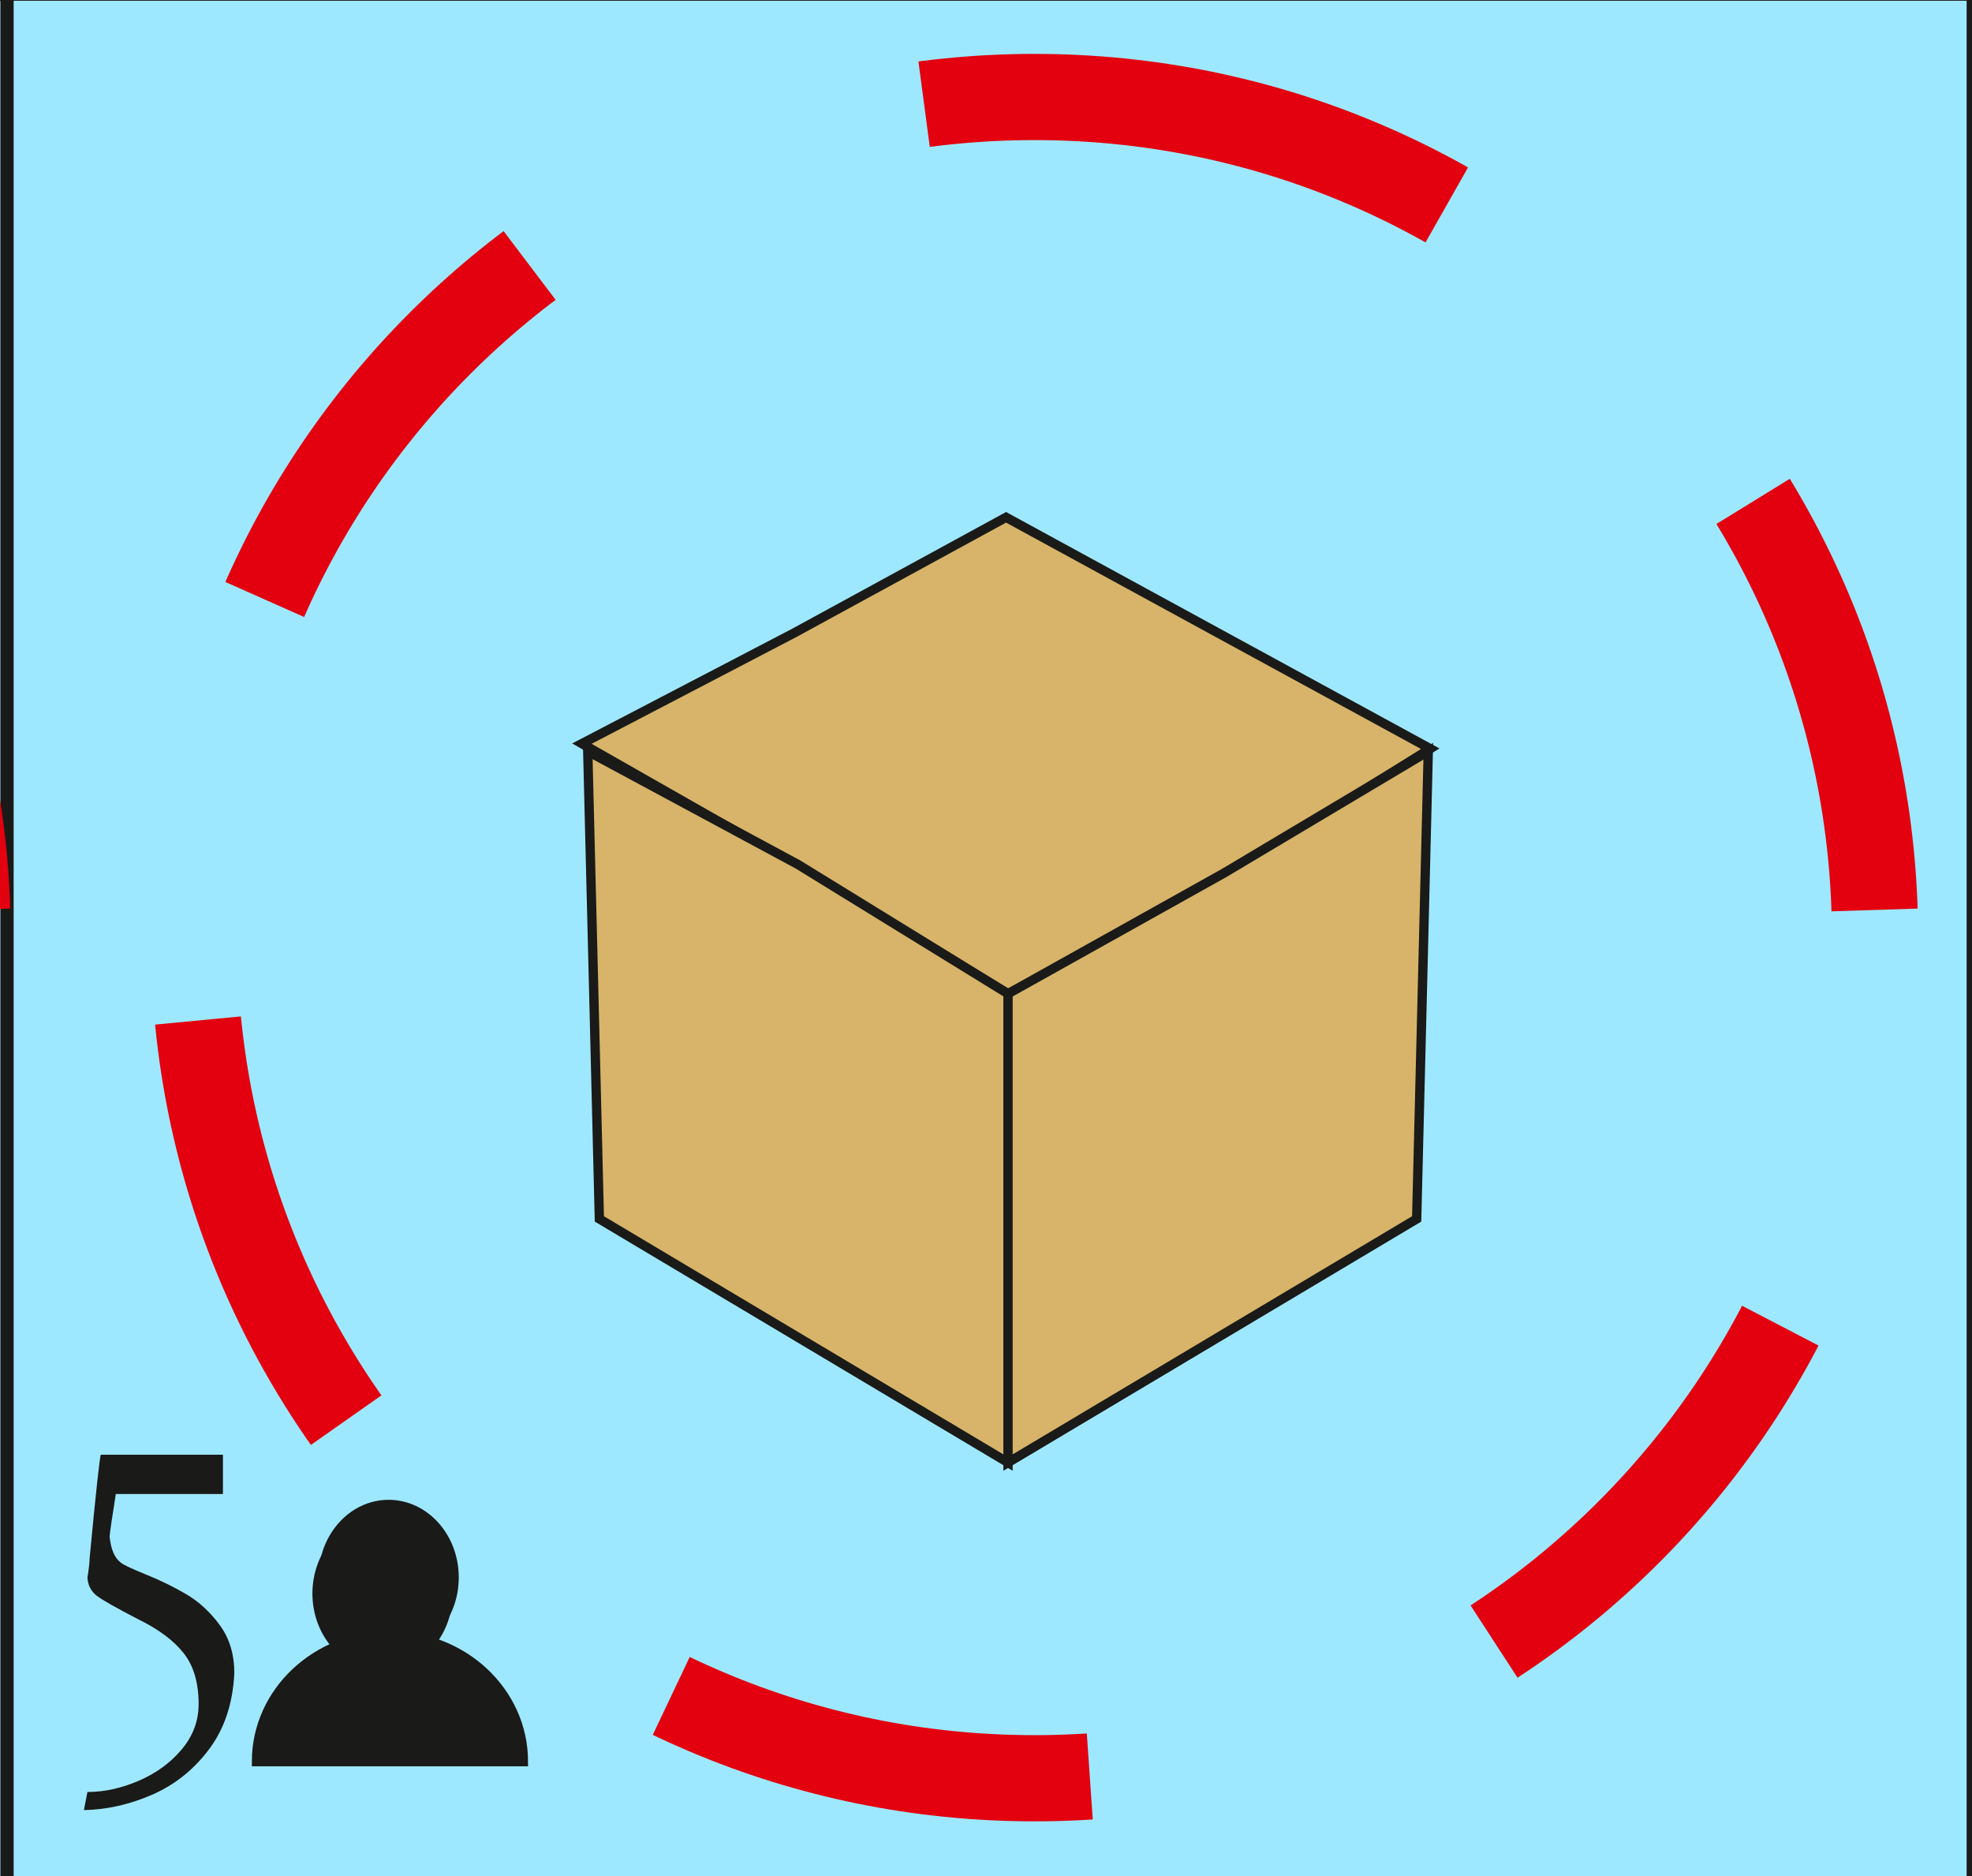
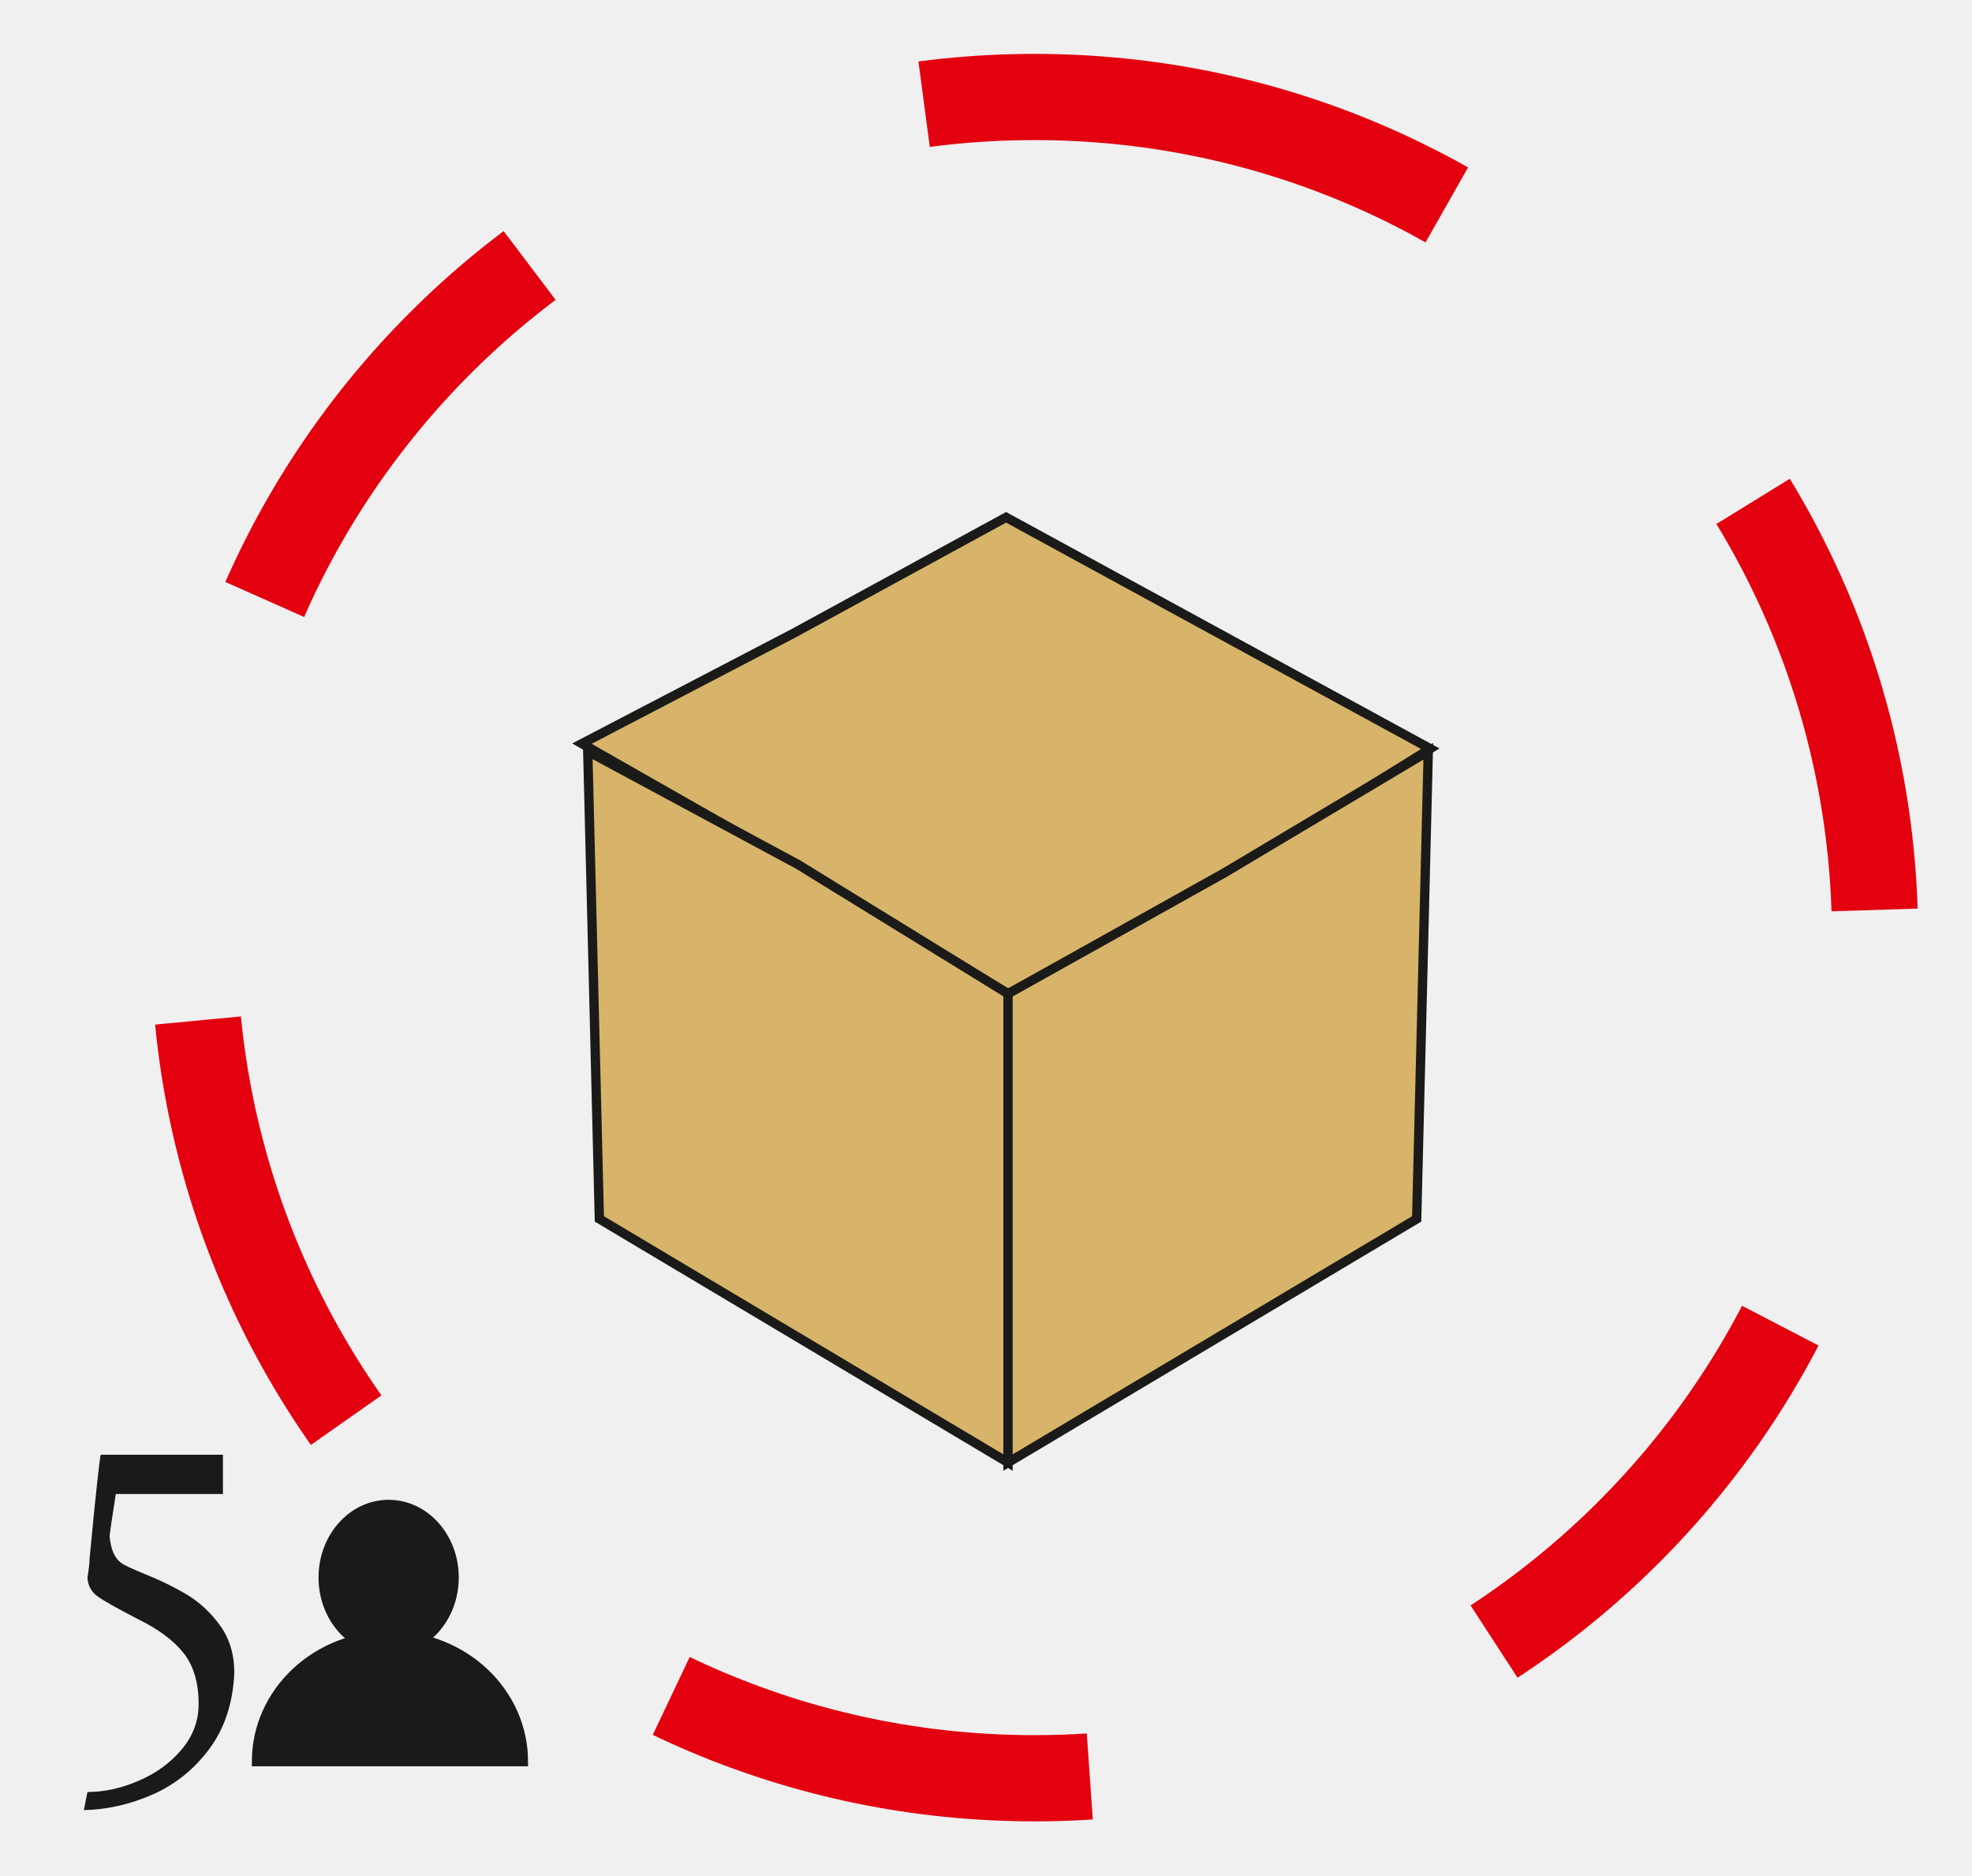
<svg xmlns="http://www.w3.org/2000/svg" width="61" height="58" viewBox="0 0 61 58" fill="none">
  <g clip-path="url(#clip0_2_22765)">
-     <path d="M0.278 -0.121H60.978V58.447H0.278V-0.121Z" fill="#9EE8FF" stroke="#1A1A18" stroke-width="0.288" stroke-miterlimit="22.926" />
    <path d="M32 3C46.359 3 58 14.641 58 29C58 43.359 46.359 55 32 55C17.641 55 6 43.359 6 29C6 14.641 17.641 3 32 3Z" stroke="#E3000F" stroke-width="2.666" stroke-miterlimit="22.926" stroke-dasharray="13.33 13.33" />
-     <path fill-rule="evenodd" clip-rule="evenodd" d="M11.833 47.027C12.951 47.027 13.858 48.039 13.858 49.286C13.858 50.533 12.951 51.544 11.833 51.544C10.714 51.544 9.808 50.533 9.808 49.286C9.808 48.039 10.714 47.027 11.833 47.027Z" fill="#1A1A18" />
-     <path d="M11.833 47.027C12.951 47.027 13.858 48.039 13.858 49.286C13.858 50.533 12.951 51.544 11.833 51.544C10.714 51.544 9.808 50.533 9.808 49.286C9.808 48.039 10.714 47.027 11.833 47.027Z" stroke="#1A1A18" stroke-width="0.288" stroke-miterlimit="22.926" />
-     <path d="M-60.542 -0.121H0.157V58.447H-60.542V-0.121Z" fill="#9EE8FF" stroke="#1A1A18" stroke-width="0.288" stroke-miterlimit="22.926" />
-     <path d="M61.099 -0.121H121.798V58.447H61.099V-0.121Z" fill="#9EE8FF" stroke="#1A1A18" stroke-width="0.288" stroke-miterlimit="22.926" />
    <path d="M3.742 48.334C3.803 48.39 4.059 48.513 4.51 48.697C4.963 48.878 5.384 49.086 5.774 49.315C6.163 49.547 6.507 49.864 6.803 50.27C7.099 50.675 7.248 51.166 7.248 51.745C7.206 52.665 6.952 53.443 6.486 54.078C6.017 54.712 5.432 55.187 4.729 55.499C4.024 55.809 3.312 55.971 2.595 55.985L2.705 55.425C3.224 55.425 3.752 55.31 4.289 55.078C4.825 54.849 5.27 54.526 5.619 54.11C5.969 53.694 6.144 53.227 6.144 52.705C6.144 52.051 5.992 51.529 5.686 51.137C5.379 50.745 4.91 50.392 4.272 50.081C3.59 49.728 3.16 49.486 2.987 49.35C2.814 49.214 2.72 49.03 2.705 48.798C2.747 48.529 2.771 48.331 2.771 48.209C2.971 46.099 3.089 45.028 3.12 44.993H6.896V46.209H3.582C3.464 46.955 3.4 47.393 3.39 47.52C3.43 47.923 3.547 48.192 3.742 48.334Z" fill="#1A1A18" />
    <path fill-rule="evenodd" clip-rule="evenodd" d="M12.022 46.532C13.14 46.532 14.047 47.543 14.047 48.79C14.047 50.038 13.14 51.049 12.022 51.049C10.904 51.049 9.997 50.038 9.997 48.79C9.997 47.543 10.904 46.532 12.022 46.532Z" fill="#1A1A18" />
    <path d="M12.022 46.532C13.14 46.532 14.047 47.543 14.047 48.79C14.047 50.038 13.14 51.049 12.022 51.049C10.904 51.049 9.997 50.038 9.997 48.79C9.997 47.543 10.904 46.532 12.022 46.532Z" stroke="#1A1A18" stroke-width="0.288" stroke-miterlimit="22.926" />
    <path fill-rule="evenodd" clip-rule="evenodd" d="M12.062 54.486H7.934C7.934 52.336 9.782 50.592 12.062 50.592C14.342 50.592 16.19 52.336 16.19 54.486H12.062Z" fill="#1A1A18" />
    <path d="M12.062 54.486H7.934C7.934 52.336 9.782 50.592 12.062 50.592C14.342 50.592 16.19 52.336 16.19 54.486H12.062Z" stroke="#1A1A18" stroke-width="0.288" stroke-miterlimit="22.926" />
-     <path d="M-27 3C-12.641 3 -1 14.641 -1 29C-1 43.359 -12.641 55 -27 55C-41.359 55 -53 43.359 -53 29C-53 14.641 -41.359 3 -27 3Z" stroke="#E3000F" stroke-width="2.666" stroke-miterlimit="22.926" stroke-dasharray="13.33 13.33" />
    <path d="M31.121 16L37.681 19.579L44.242 23.157L37.681 27.236L31.181 30.736L24.561 26.736L18 23L24.561 19.579L31.121 16Z" fill="#D7B469" stroke="#1A1A18" stroke-width="0.288" stroke-miterlimit="22.926" />
    <path d="M18.54 37.7L18.361 30.468L18.181 23.236L24.681 26.736L31.181 30.736V37.736V45.236L24.861 41.468L18.54 37.7Z" fill="#D7B469" stroke="#1A1A18" stroke-width="0.288" stroke-miterlimit="22.926" />
    <path d="M31.181 30.736L37.861 27.004L44.181 23.236L44.002 30.468L43.822 37.7L37.502 41.468L31.181 45.236V38.236V30.736Z" fill="#D7B469" stroke="#1A1A18" stroke-width="0.288" stroke-miterlimit="22.926" />
  </g>
  <defs>
    <clipPath id="clip0_2_22765">
      <rect width="1122.52" height="1587.4" fill="white" transform="translate(-593 -830)" />
    </clipPath>
  </defs>
</svg>
